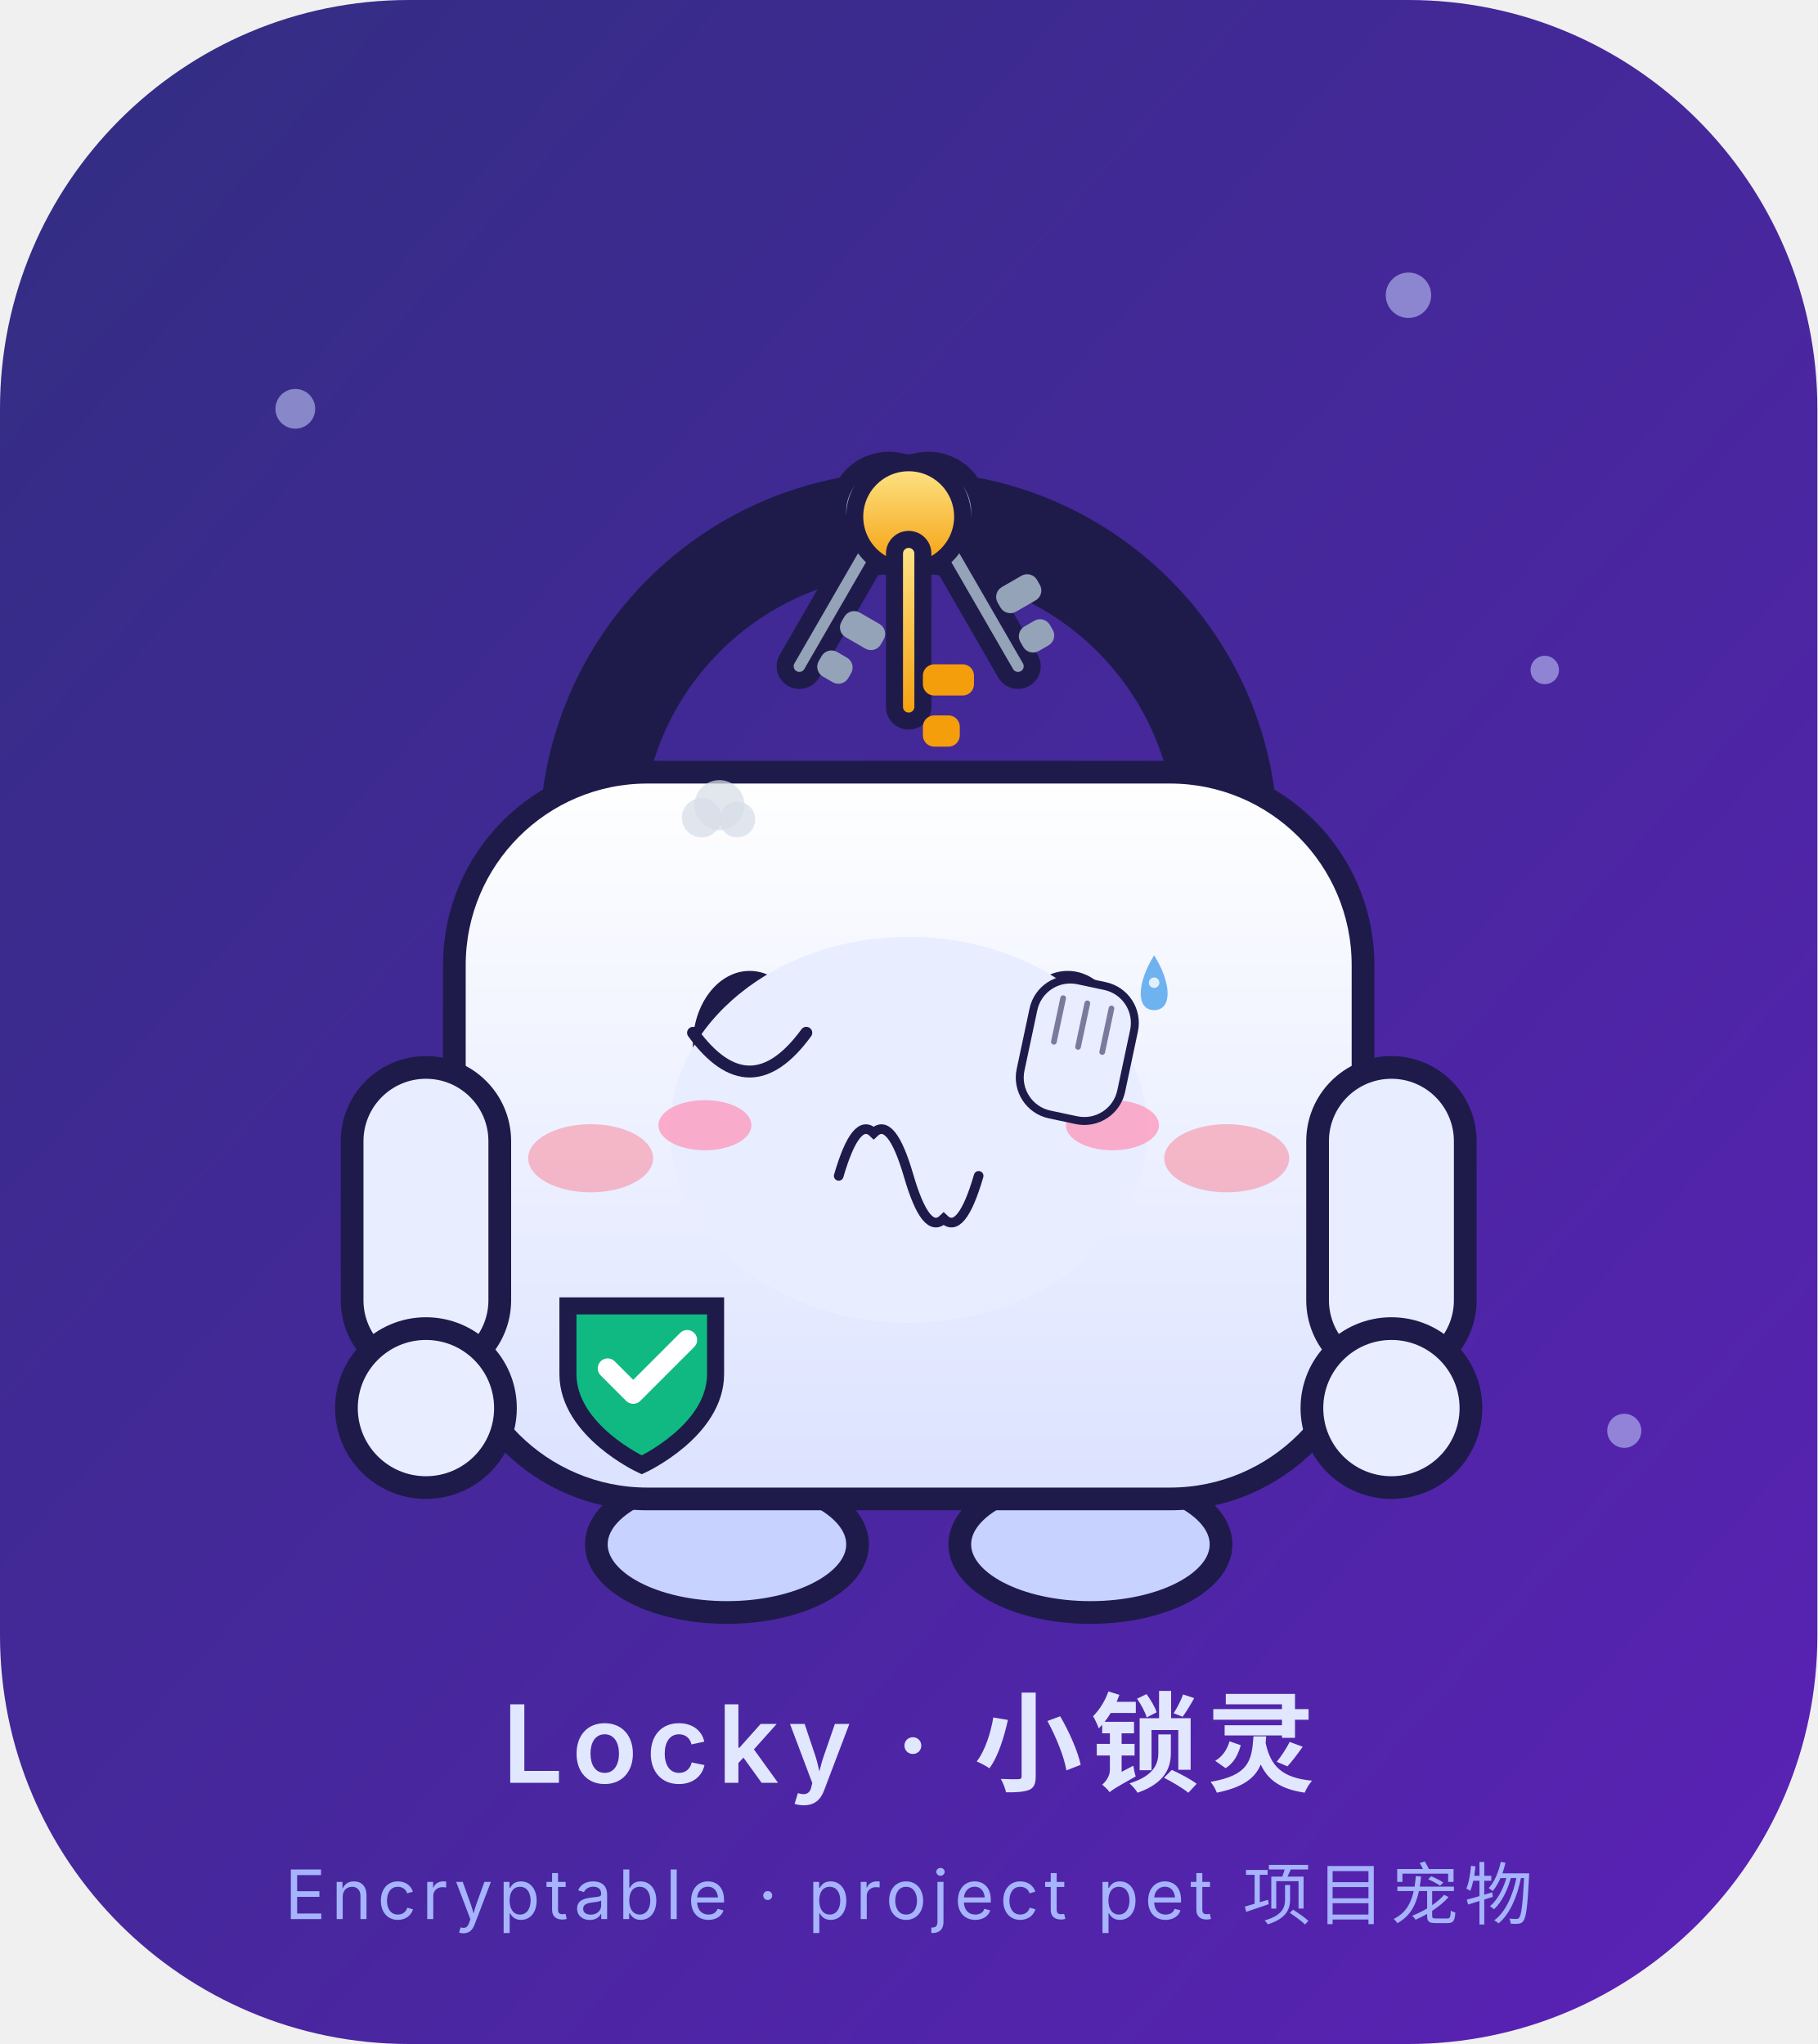
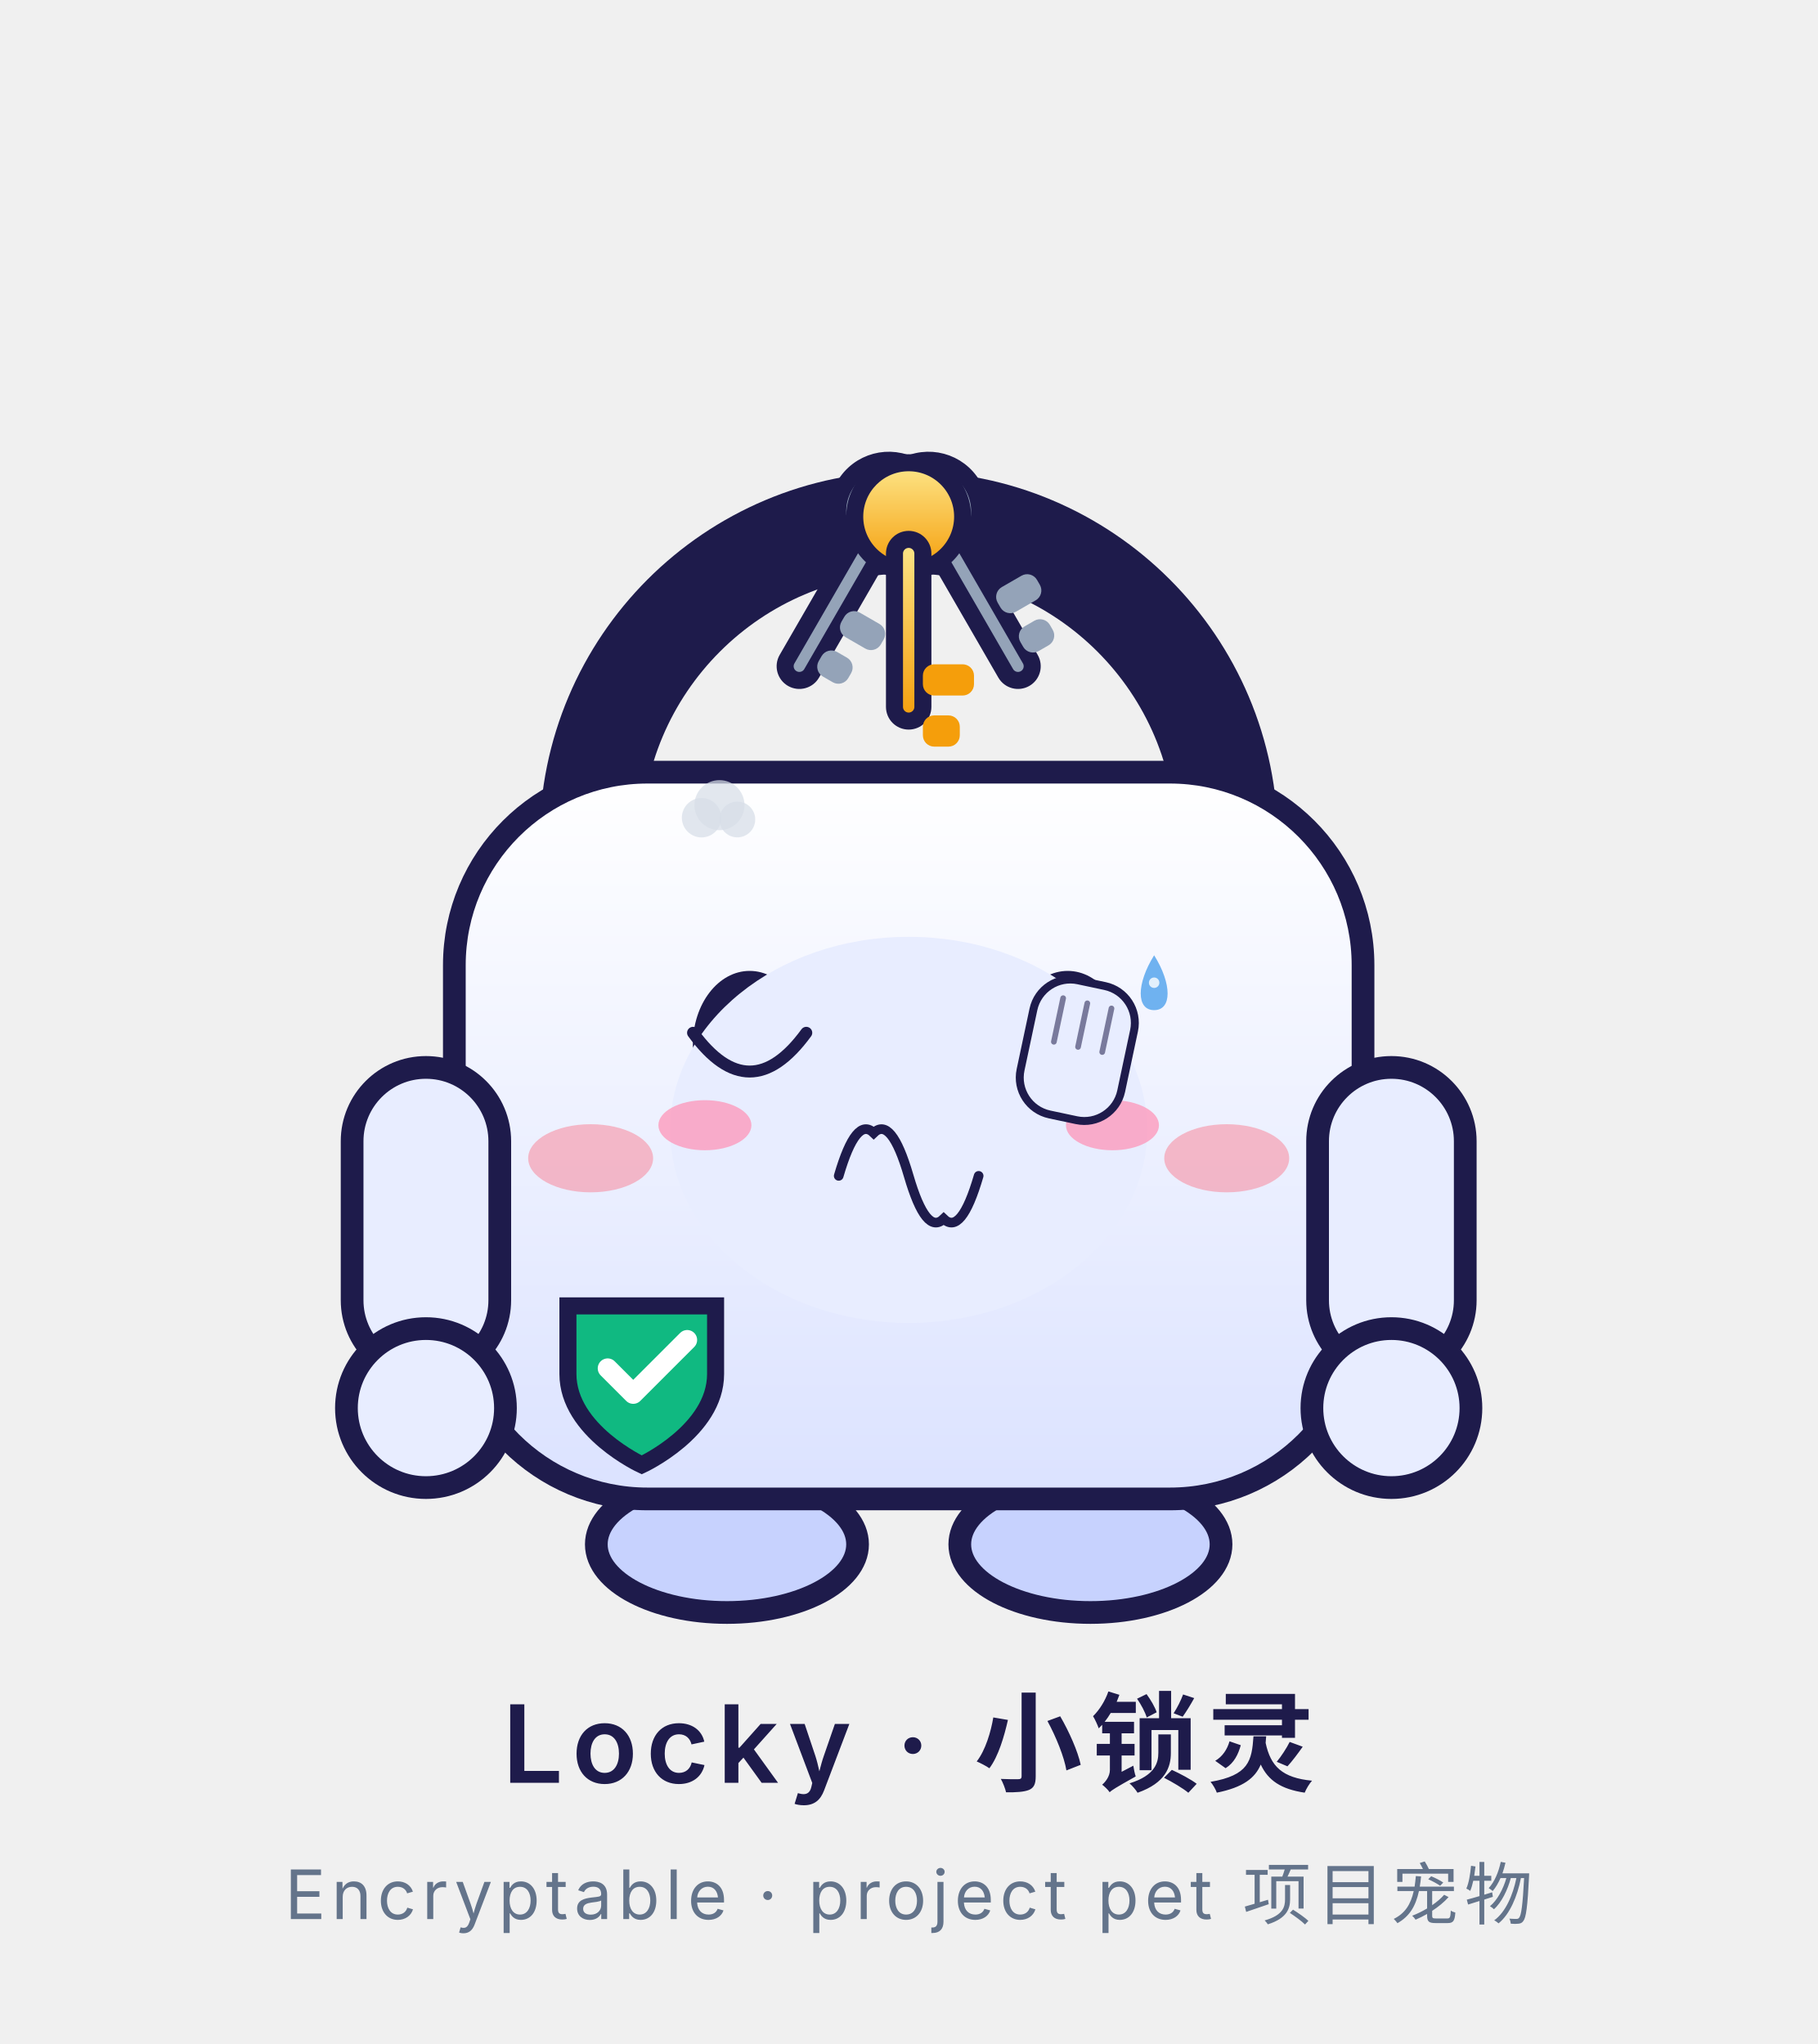
<svg xmlns="http://www.w3.org/2000/svg" viewBox="0 0 320 360" width="320" height="360" role="img" aria-label="Locky · 捂脸 Facepalm">
  <style>
.ex-motion { animation: ex-headshake 0.9s ease-in-out infinite; transform-box: fill-box; transform-origin: 50% 50%; }
.ex-anim-tear { animation: ex-tear 1.8s ease-in infinite; transform-box: fill-box; transform-origin: center; }
.ex-anim-sweat { animation: ex-tear 1.5s ease-in infinite; transform-box: fill-box; transform-origin: center; }
.ex-anim-heart { animation: ex-heart 2.2s ease-out infinite; transform-box: fill-box; transform-origin: center; }
.ex-anim-spark { animation: ex-spark 1.9s ease-in-out infinite; transform-box: fill-box; transform-origin: center; }
.ex-anim-rain { animation: ex-rain 1.4s linear infinite; transform-box: fill-box; transform-origin: center; }
.ex-anim-confetti { animation: ex-confetti 2.4s linear infinite; transform-box: fill-box; transform-origin: center; }
.ex-anim-pulse { animation: ex-pulse 1.6s ease-in-out infinite; transform-box: fill-box; transform-origin: center; }
.ex-anim-knock { animation: ex-knock 0.55s ease-in-out infinite; transform-box: fill-box; transform-origin: center; }
.ex-anim-knockline { animation: ex-knockline 0.55s ease-out infinite; transform-box: fill-box; transform-origin: center; }
.ex-anim-palm { animation: ex-palm 0.9s ease-in-out infinite; transform-box: fill-box; transform-origin: center; }
.ex-anim-steam { animation: ex-steam 1.8s ease-out infinite; transform-box: fill-box; transform-origin: center; }
.ex-anim-shock { animation: ex-shock 0.5s ease-in-out infinite; transform-box: fill-box; transform-origin: center; }
.ex-anim-please { animation: ex-please 1.4s ease-in-out infinite; transform-box: fill-box; transform-origin: center; }
.ex-anim-drift { animation: ex-drift 4.5s ease-in-out infinite; transform-box: fill-box; transform-origin: center; }
@keyframes ex-headshake { 0%,100% { transform: rotate(0deg); } 25% { transform: rotate(-2deg); } 75% { transform: rotate(2deg); } }
@keyframes ex-tear { 0% { transform: translateY(0); opacity: 0; } 18% { opacity: 1; } 100% { transform: translateY(11.55px); opacity: 0; } }
@keyframes ex-heart { 0% { transform: translateY(0) scale(.65); opacity: 0; } 20% { opacity: 1; } 100% { transform: translateY(-18.9px) scale(1.15); opacity: 0; } }
@keyframes ex-spark { 0%,100% { transform: scale(.6) rotate(0deg); opacity: .3; } 50% { transform: scale(1.15) rotate(25deg); opacity: 1; } }
@keyframes ex-rain { 0% { transform: translateY(0); opacity: 0; } 20% { opacity: 1; } 100% { transform: translateY(12.6px); opacity: 0; } }
@keyframes ex-confetti { 0% { transform: translateY(-4px) rotate(0deg); opacity: 1; } 100% { transform: translateY(16.8px) rotate(200deg); opacity: 0; } }
@keyframes ex-pulse { 0%,100% { transform: scale(1); opacity: .35; } 50% { transform: scale(1.18); opacity: .7; } }
@keyframes ex-knock { 0%,100% { transform: translateX(4.73px); } 35% { transform: translateX(0); } }
@keyframes ex-knockline { 0%,100% { transform: scaleX(.6); opacity: .35; } 35% { transform: scaleX(1); opacity: 1; } }
@keyframes ex-palm { 0%,100% { transform: translateY(0) rotate(0deg); } 50% { transform: translateY(-1.26px) rotate(-4deg); } }
@keyframes ex-steam { 0% { transform: translateY(0); opacity: .7; } 100% { transform: translateY(-9.45px); opacity: 0; } }
@keyframes ex-shock { 0%,100% { transform: scaleX(.7); opacity: .4; } 50% { transform: scaleX(1.25); opacity: 1; } }
@keyframes ex-please { 0%,100% { transform: translateY(0); } 50% { transform: translateY(-1.89px); } }
@keyframes ex-drift { 0%,100% { transform: translateY(0); } 50% { transform: translateY(-2.1px); } }
@media (prefers-reduced-motion: reduce) {
  .ex-motion, [class*="ex-anim-"] { animation: none !important; }
}
</style>
  <g class="ex-motion ex-facepalm">
    <g class="ex-base">
      <defs>
-         <linearGradient id="bg" x1="0" y1="0" x2="1" y2="1">
-           <stop offset="0" stop-color="#312E81" />
-           <stop offset="1" stop-color="#5B21B6" />
-         </linearGradient>
        <linearGradient id="body" x1="0" y1="0" x2="0" y2="1">
          <stop offset="0" stop-color="#FFFFFF" />
          <stop offset="1" stop-color="#DBE2FF" />
        </linearGradient>
        <linearGradient id="keyGold" x1="0" y1="0" x2="0" y2="1">
          <stop offset="0" stop-color="#FDE68A" />
          <stop offset="1" stop-color="#F59E0B" />
        </linearGradient>
      </defs>
-       <rect width="320" height="360" rx="72" fill="url(#bg)" />
-       <g opacity="0.55" fill="#C7D2FE">
-         <circle cx="52" cy="72" r="3.5" />
-         <circle cx="272" cy="118" r="2.5" />
-         <circle cx="248" cy="52" r="4" />
-         <circle cx="70" cy="228" r="2.5" />
-         <circle cx="286" cy="252" r="3" />
-       </g>
      <g transform="translate(0,-10)">
        <ellipse cx="128" cy="282" rx="23" ry="12" fill="#C7D2FE" stroke="#1E1B4B" stroke-width="4" />
        <ellipse cx="192" cy="282" rx="23" ry="12" fill="#C7D2FE" stroke="#1E1B4B" stroke-width="4" />
        <path d="M104 158 A56 56 0 0 1 216 158" fill="none" stroke="#1E1B4B" stroke-width="18" stroke-linecap="round" />
        <g transform="rotate(-30 160 94)">
          <circle cx="160" cy="101" r="9" fill="#94A3B8" stroke="#1E1B4B" stroke-width="3" />
          <rect x="157.5" y="105" width="5" height="30" rx="2.5" fill="#94A3B8" stroke="#1E1B4B" stroke-width="3" />
          <rect x="162.5" y="119" width="8" height="5" rx="2" fill="#94A3B8" />
          <rect x="162.5" y="127" width="6" height="5" rx="2" fill="#94A3B8" />
        </g>
        <g transform="rotate(30 160 94)">
          <circle cx="160" cy="101" r="9" fill="#94A3B8" stroke="#1E1B4B" stroke-width="3" />
          <rect x="157.5" y="105" width="5" height="30" rx="2.5" fill="#94A3B8" stroke="#1E1B4B" stroke-width="3" />
          <rect x="162.5" y="119" width="8" height="5" rx="2" fill="#94A3B8" />
          <rect x="162.5" y="127" width="6" height="5" rx="2" fill="#94A3B8" />
        </g>
        <g>
          <circle cx="160" cy="101" r="9.5" fill="url(#keyGold)" stroke="#1E1B4B" stroke-width="3" />
          <rect x="157.5" y="105" width="5" height="32" rx="2.5" fill="url(#keyGold)" stroke="#1E1B4B" stroke-width="3" />
          <rect x="162.5" y="127" width="9" height="5.5" rx="2" fill="#F59E0B" />
          <rect x="162.5" y="136" width="6.5" height="5.5" rx="2" fill="#F59E0B" />
        </g>
        <rect x="80" y="146" width="160" height="128" rx="34" fill="url(#body)" stroke="#1E1B4B" stroke-width="4" />
        <rect x="62" y="198" width="26" height="54" rx="13" fill="#E8EDFF" stroke="#1E1B4B" stroke-width="4" />
        <rect x="232" y="198" width="26" height="54" rx="13" fill="#E8EDFF" stroke="#1E1B4B" stroke-width="4" />
        <circle cx="75" cy="258" r="14" fill="#E8EDFF" stroke="#1E1B4B" stroke-width="4" />
        <circle cx="245" cy="258" r="14" fill="#E8EDFF" stroke="#1E1B4B" stroke-width="4" />
        <path d="M100 240 h26 v12 c0 10 -13 16 -13 16 s-13 -6 -13 -16 z" fill="#10B981" stroke="#1E1B4B" stroke-width="3" />
        <path d="M107 251 l4.5 4.5 l9.5 -9.5" fill="none" stroke="#FFFFFF" stroke-width="3.5" stroke-linecap="round" stroke-linejoin="round" />
        <ellipse cx="132" cy="194" rx="10" ry="13" fill="#1E1B4B" />
        <ellipse cx="188" cy="194" rx="10" ry="13" fill="#1E1B4B" />
        <circle cx="135.5" cy="189" r="3.2" fill="#FFFFFF" />
        <circle cx="184.5" cy="189" r="3.2" fill="#FFFFFF" />
        <ellipse cx="104" cy="214" rx="11" ry="6" fill="#FB7185" opacity="0.45" />
        <ellipse cx="216" cy="214" rx="11" ry="6" fill="#FB7185" opacity="0.45" />
        <circle cx="160" cy="214" r="10.5" fill="#1E1B4B" />
        <path d="M153.5 220 h13 l4 15 h-21 z" fill="#1E1B4B" />
      </g>
-       <text x="160" y="314" text-anchor="middle" font-family="ui-sans-serif,-apple-system,'Segoe UI','Noto Sans SC','Microsoft YaHei',sans-serif" font-size="19" font-weight="600" fill="#E0E7FF" letter-spacing="1.5">Locky · 小锁灵</text>
-       <text x="160" y="338" text-anchor="middle" font-family="ui-sans-serif,-apple-system,'Segoe UI','Noto Sans SC','Microsoft YaHei',sans-serif" font-size="12" fill="#A5B4FC" letter-spacing="1">Encryptable · project pet 项目宠物</text>
+       <text x="160" y="314" text-anchor="middle" font-family="ui-sans-serif,-apple-system,'Segoe UI','Noto Sans SC','Microsoft YaHei',sans-serif" font-size="19" font-weight="600" fill="#1E1B4B" letter-spacing="1.5">Locky · 小锁灵</text>
+       <text x="160" y="338" text-anchor="middle" font-family="ui-sans-serif,-apple-system,'Segoe UI','Noto Sans SC','Microsoft YaHei',sans-serif" font-size="12" fill="#64748B" letter-spacing="1">Encryptable · project pet 项目宠物</text>
    </g>
    <g class="ex-face">
      <ellipse cx="160" cy="199" rx="42" ry="34" fill="#E8EDFF" />
      <path d="M 122.03,181.9 Q 132,195.55 141.97,181.9" fill="none" stroke="#1E1B4B" stroke-width="2.1" stroke-linecap="round" />
      <path d="M 147.68,207.1 Q 150.76,196.52 153.84,199.54 Q 156.92,196.52 160,207.1 Q 163.08,217.68 166.16,214.66 Q 169.24,217.68 172.32,207.1" fill="none" stroke="#1E1B4B" stroke-width="1.7" stroke-linecap="round" />
      <ellipse cx="124.12" cy="198.18" rx="8.19" ry="4.41" fill="#FF8FB3" opacity="0.7" />
      <ellipse cx="195.88" cy="198.18" rx="8.19" ry="4.41" fill="#FF8FB3" opacity="0.7" />
      <g transform="translate(189.57 185.57) rotate(12)">
        <rect class="ex-anim-palm" x="-9.06" y="-12.68" width="18.11" height="24.15" rx="6.64" fill="#E8EDFF" stroke="#1E1B4B" stroke-width="1.4" />
        <path class="ex-anim-palm" d="M -4.35,-9.06 L -4.35,-1.21" stroke="#1E1B4B" stroke-width="1" stroke-linecap="round" opacity=".55" />
        <path class="ex-anim-palm" d="M 0,-9.06 L 0,-1.21" stroke="#1E1B4B" stroke-width="1" stroke-linecap="round" opacity=".55" />
        <path class="ex-anim-palm" d="M 4.35,-9.06 L 4.35,-1.21" stroke="#1E1B4B" stroke-width="1" stroke-linecap="round" opacity=".55" />
      </g>
      <g transform="translate(123.53 144.02)">
        <circle class="ex-anim-steam" style="animation-delay:0.0s" r="3.47" fill="#D7DEE8" opacity=".72" />
      </g>
      <g transform="translate(126.68 141.81)">
        <circle class="ex-anim-steam" style="animation-delay:0.28s" r="4.41" fill="#D7DEE8" opacity=".72" />
      </g>
      <g transform="translate(129.83 144.33)">
        <circle class="ex-anim-steam" style="animation-delay:0.56s" r="3.15" fill="#D7DEE8" opacity=".72" />
      </g>
      <g transform="translate(0 0)">
        <path class="ex-anim-sweat" style="animation-delay:0.2s" d="M 203.22,168.25 C 206.38,173.29 206.38,177.91 203.22,177.91 C 200.07,177.91 200.07,173.29 203.22,168.25 Z" fill="#6FB2F0" />
        <circle cx="203.22" cy="173.08" r="0.92" fill="#FFFFFF" opacity=".8" />
      </g>
    </g>
  </g>
</svg>
